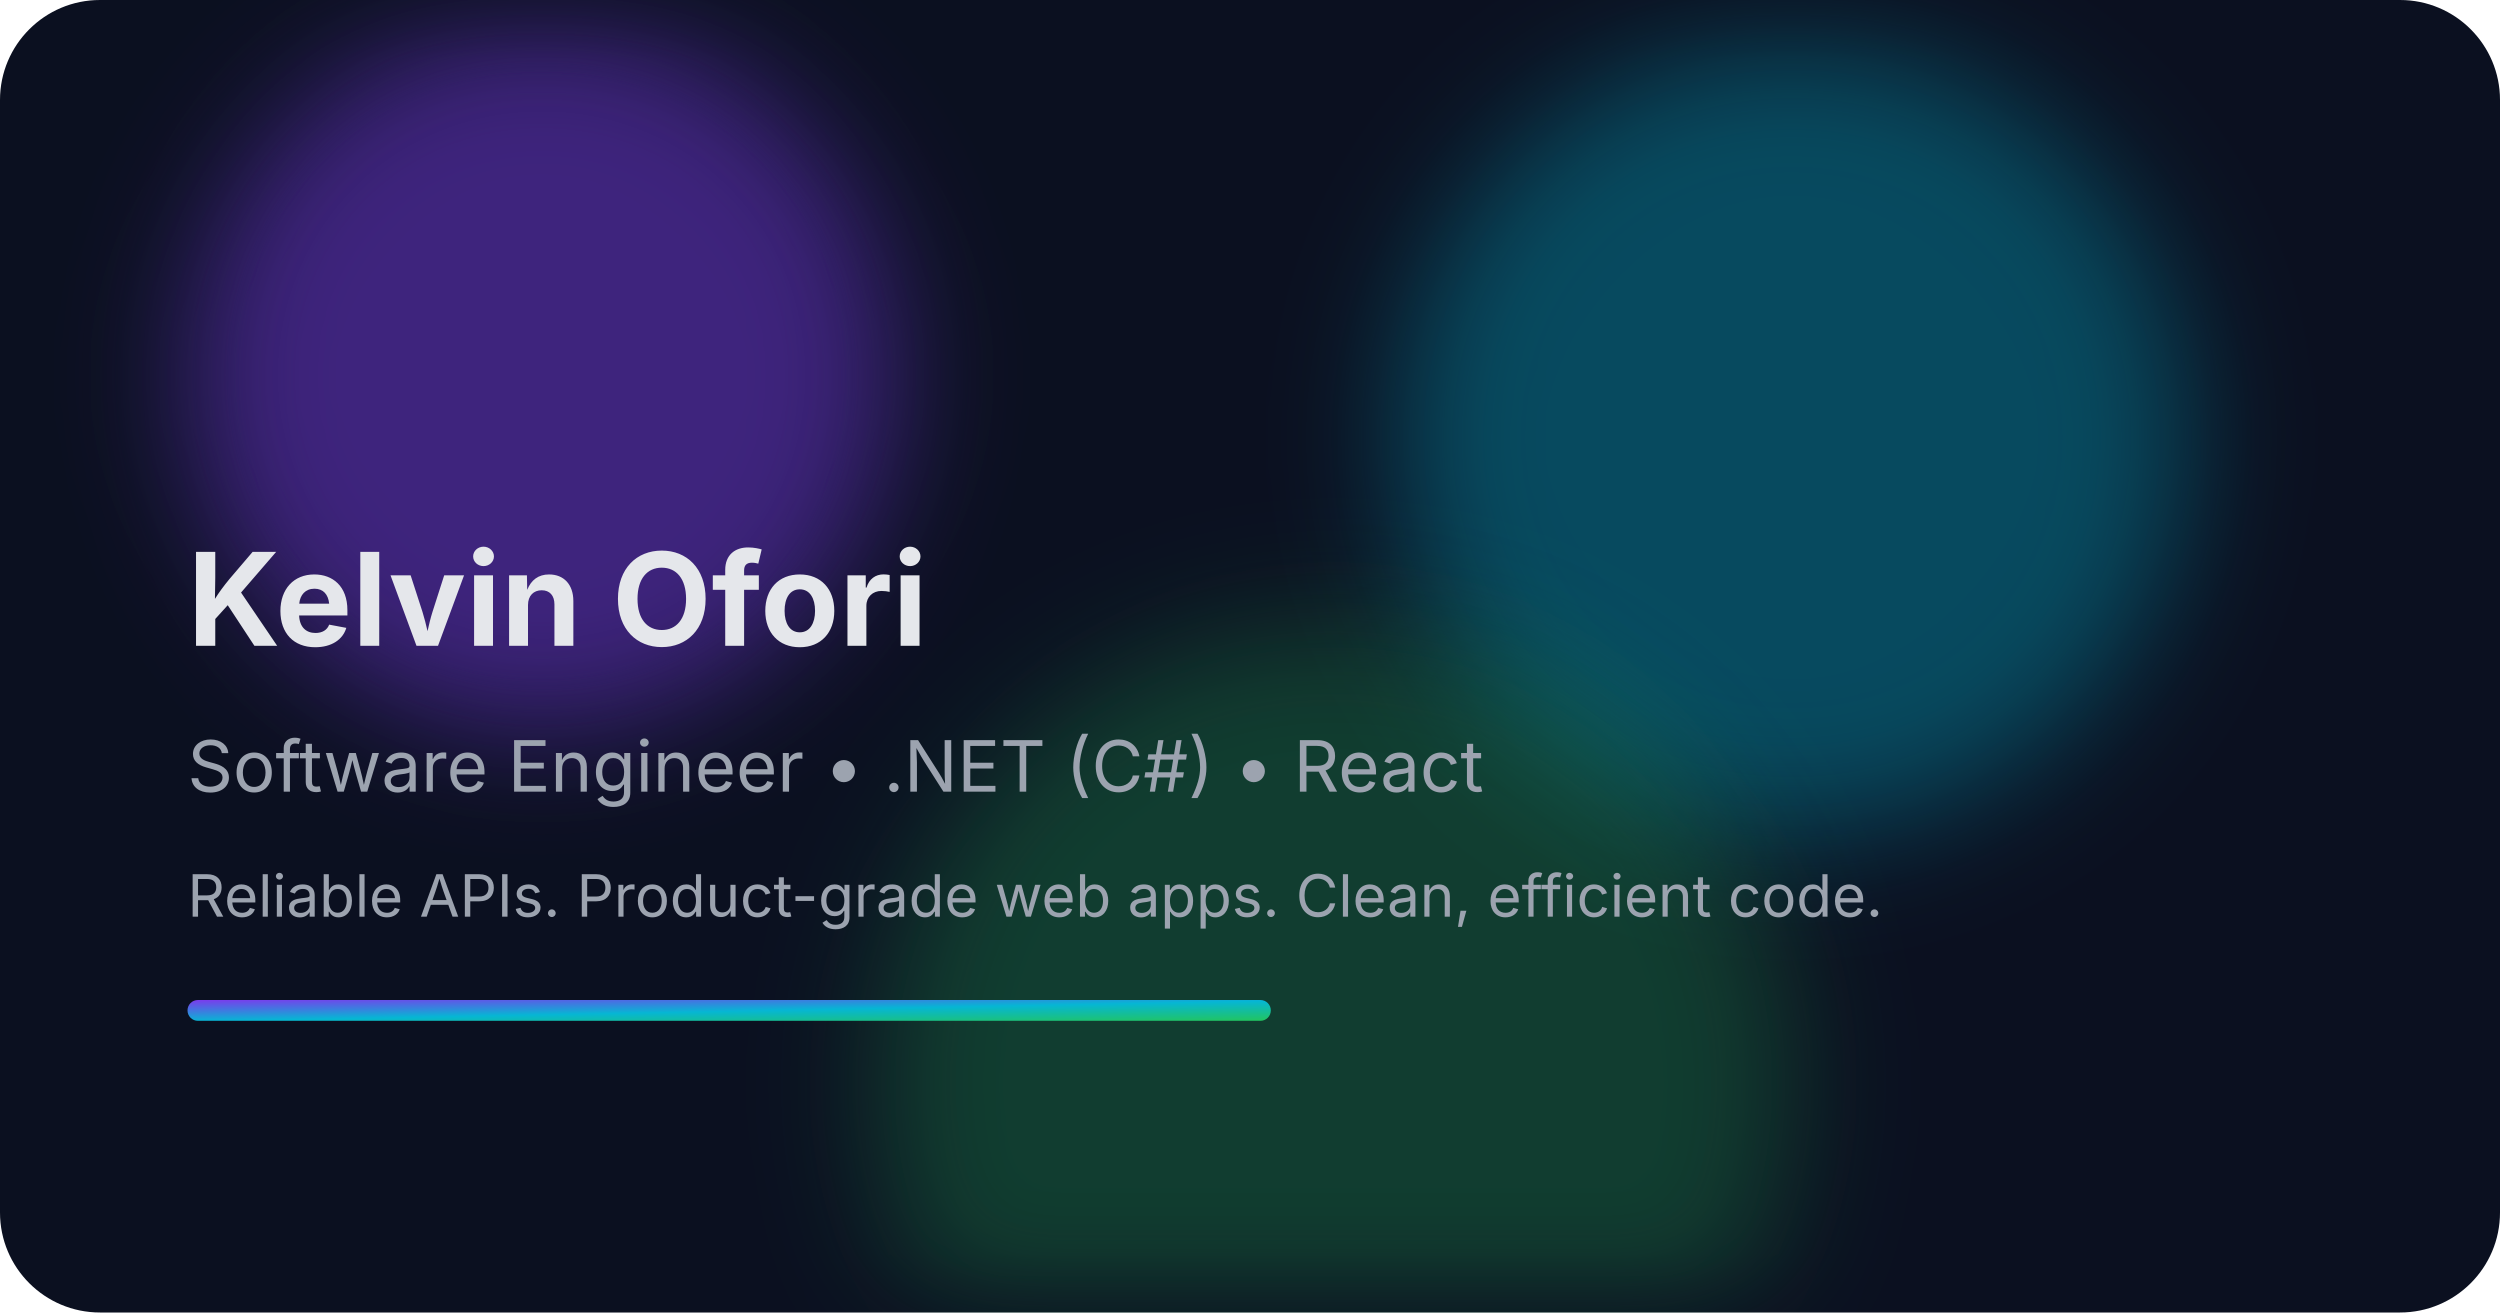
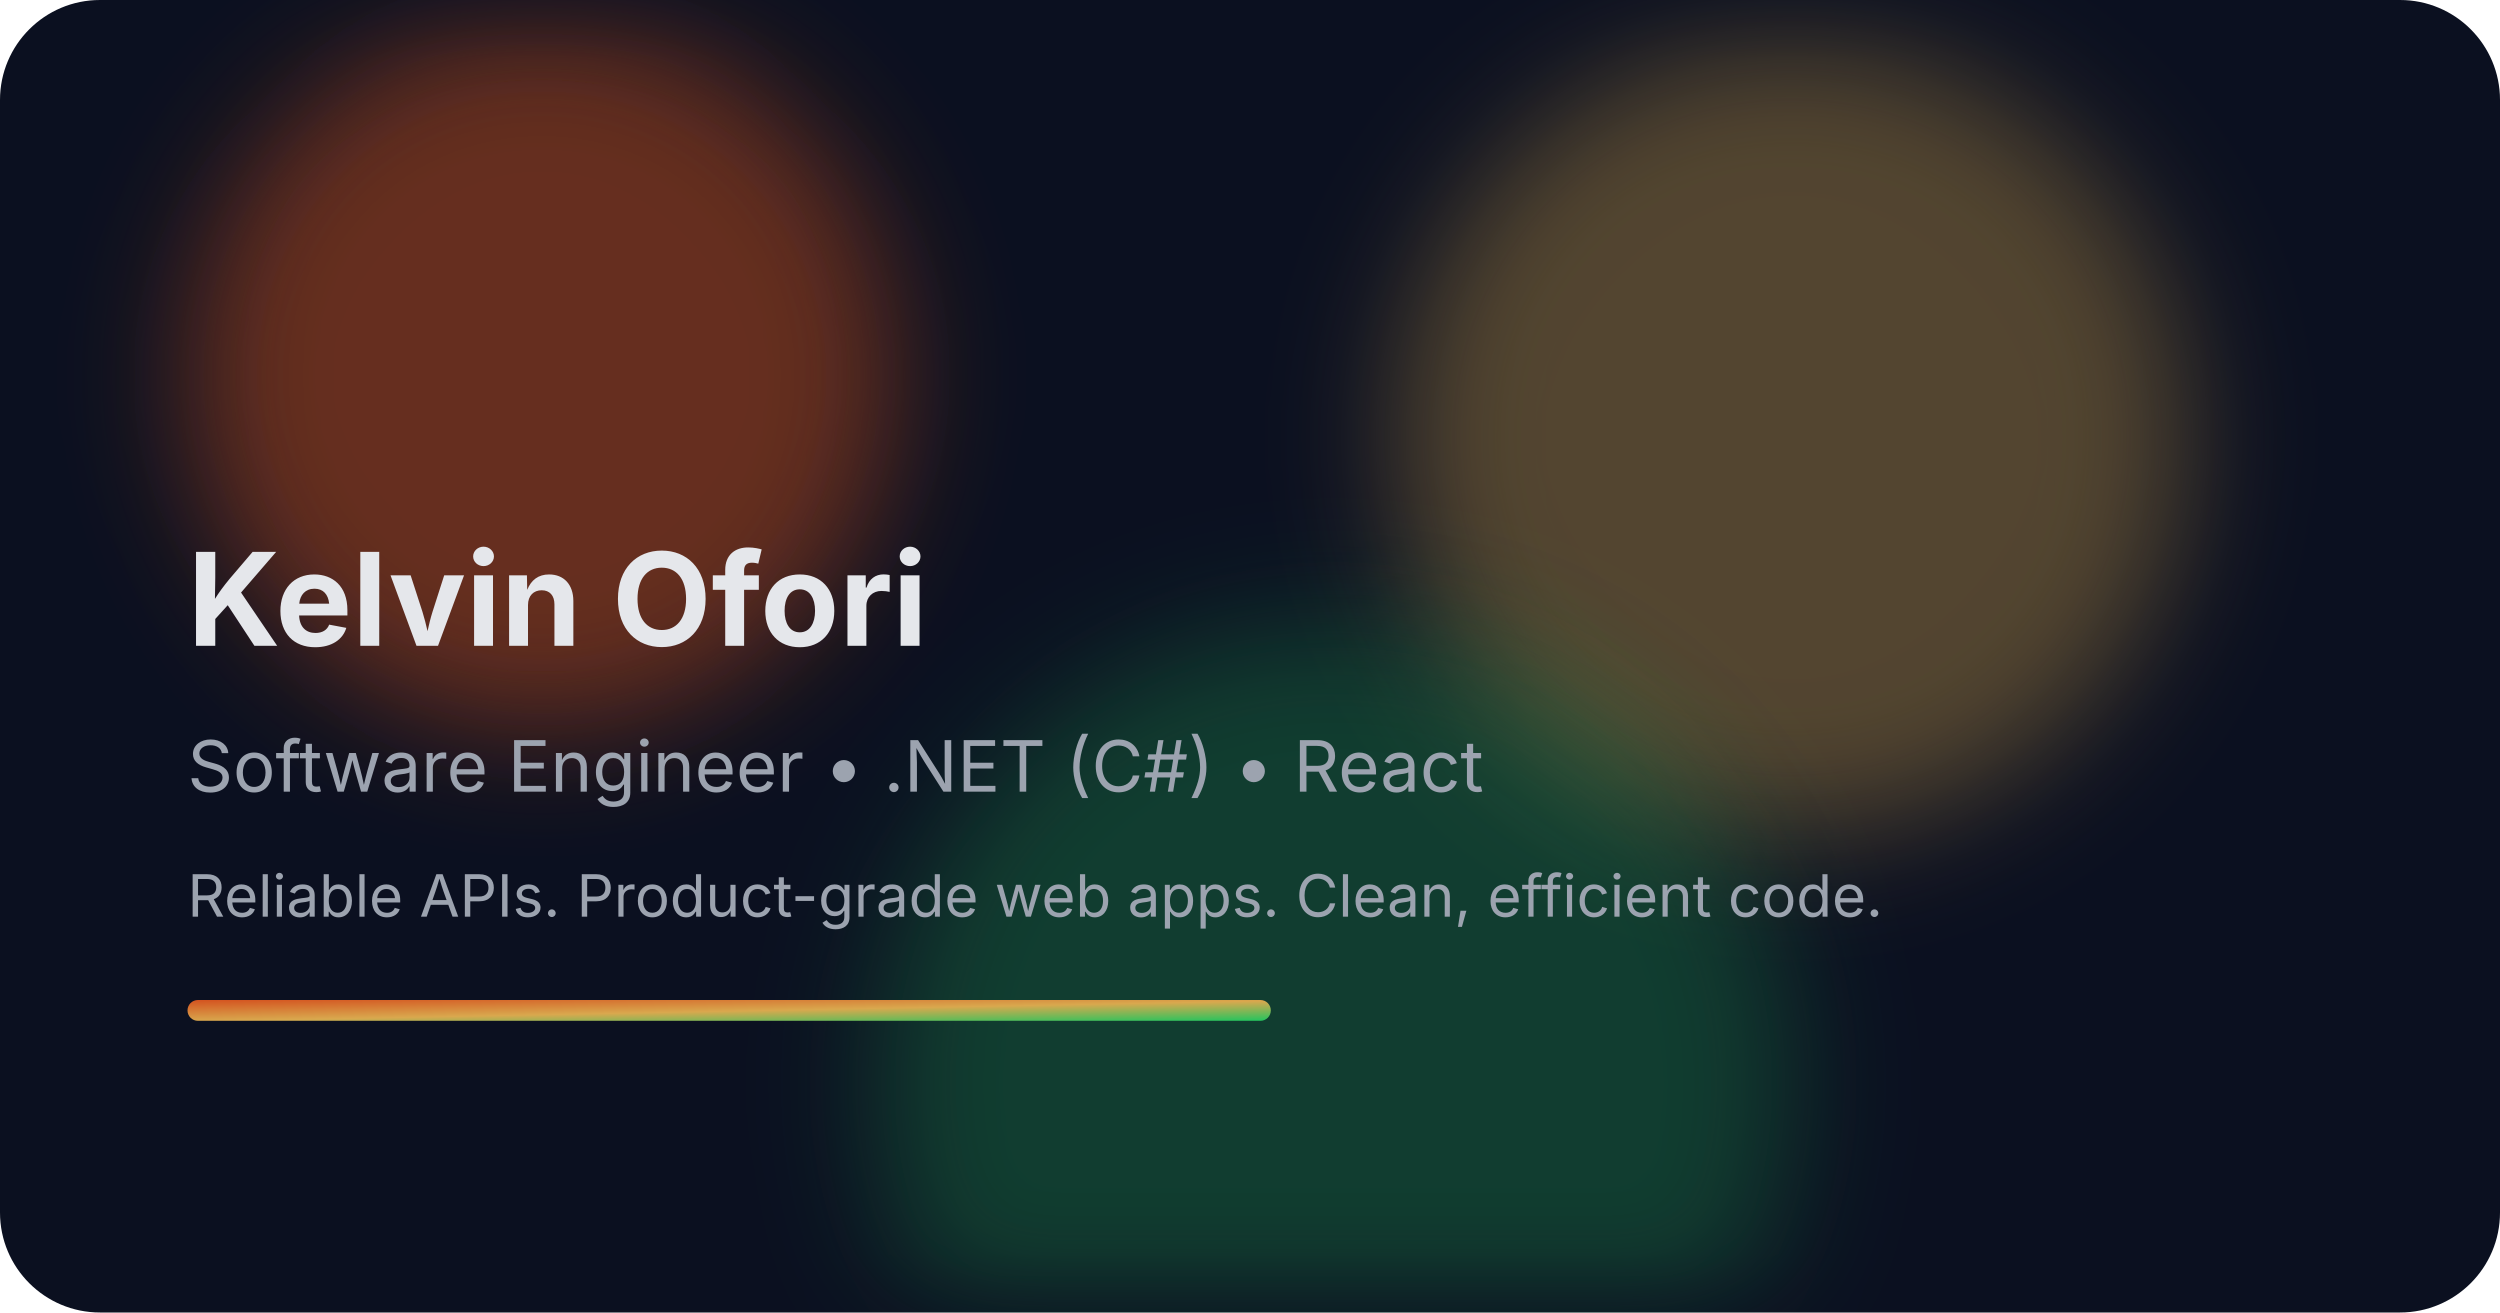
<svg xmlns="http://www.w3.org/2000/svg" width="1200" height="630" viewBox="0 0 1200 630">
  <defs>
    <linearGradient id="g" x1="0" y1="0" x2="1" y2="1">
-       <stop offset="0" stop-color="#7c3aed" />
-       <stop offset="0.52" stop-color="#06b6d4" />
+       <stop offset="0" stop-color="#d4521f" />
+       <stop offset="0.52" stop-color="#d9a84e" />
      <stop offset="1" stop-color="#22c55e" />
    </linearGradient>
    <filter id="b" x="-40%" y="-40%" width="180%" height="180%">
      <feGaussianBlur stdDeviation="30" />
    </filter>
  </defs>
  <rect width="1200" height="630" rx="48" fill="#0b1020" />
-   <circle cx="260" cy="180" r="170" fill="#7c3aed" opacity="0.45" filter="url(#b)" />
-   <circle cx="860" cy="210" r="190" fill="#06b6d4" opacity="0.35" filter="url(#b)" />
+   <circle cx="260" cy="180" r="170" fill="#d4521f" opacity="0.45" filter="url(#b)" />
+   <circle cx="860" cy="210" r="190" fill="#d9a84e" opacity="0.35" filter="url(#b)" />
  <circle cx="640" cy="520" r="220" fill="#22c55e" opacity="0.25" filter="url(#b)" />
  <g font-family="Inter, ui-sans-serif, system-ui" fill="#e5e7eb">
    <text x="90" y="310" font-size="62" font-weight="700">Kelvin Ofori</text>
    <text x="90" y="380" font-size="34" fill="#9ca3af">Software Engineer • .NET (C#) • React</text>
    <text x="90" y="440" font-size="28" fill="#9ca3af">Reliable APIs. Product-grade web apps. Clean, efficient code.</text>
  </g>
  <rect x="90" y="480" width="520" height="10" rx="5" fill="url(#g)" />
</svg>
